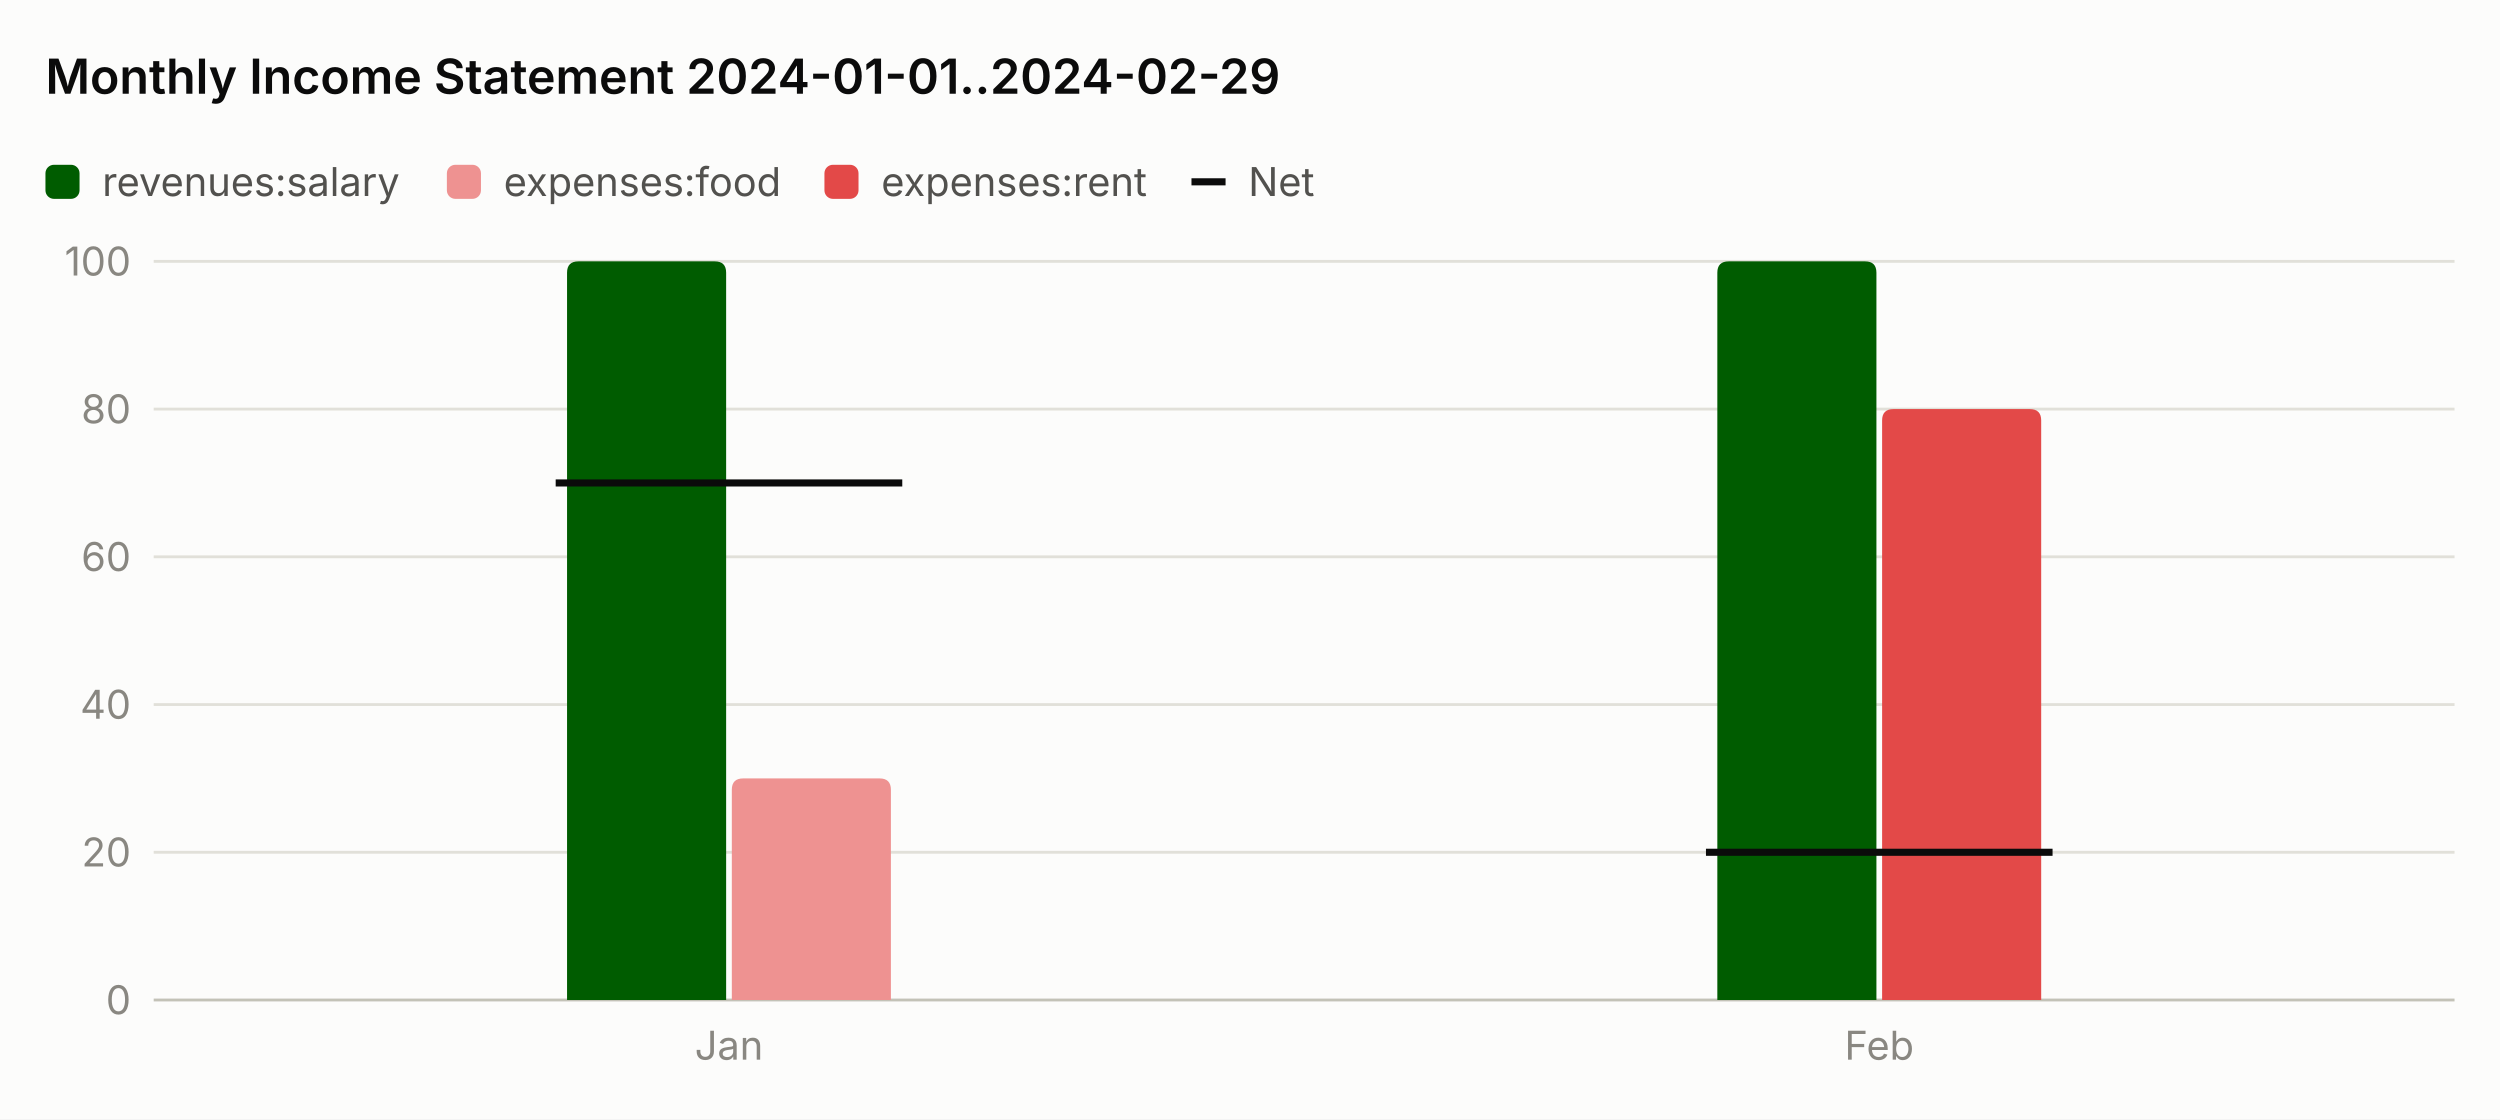
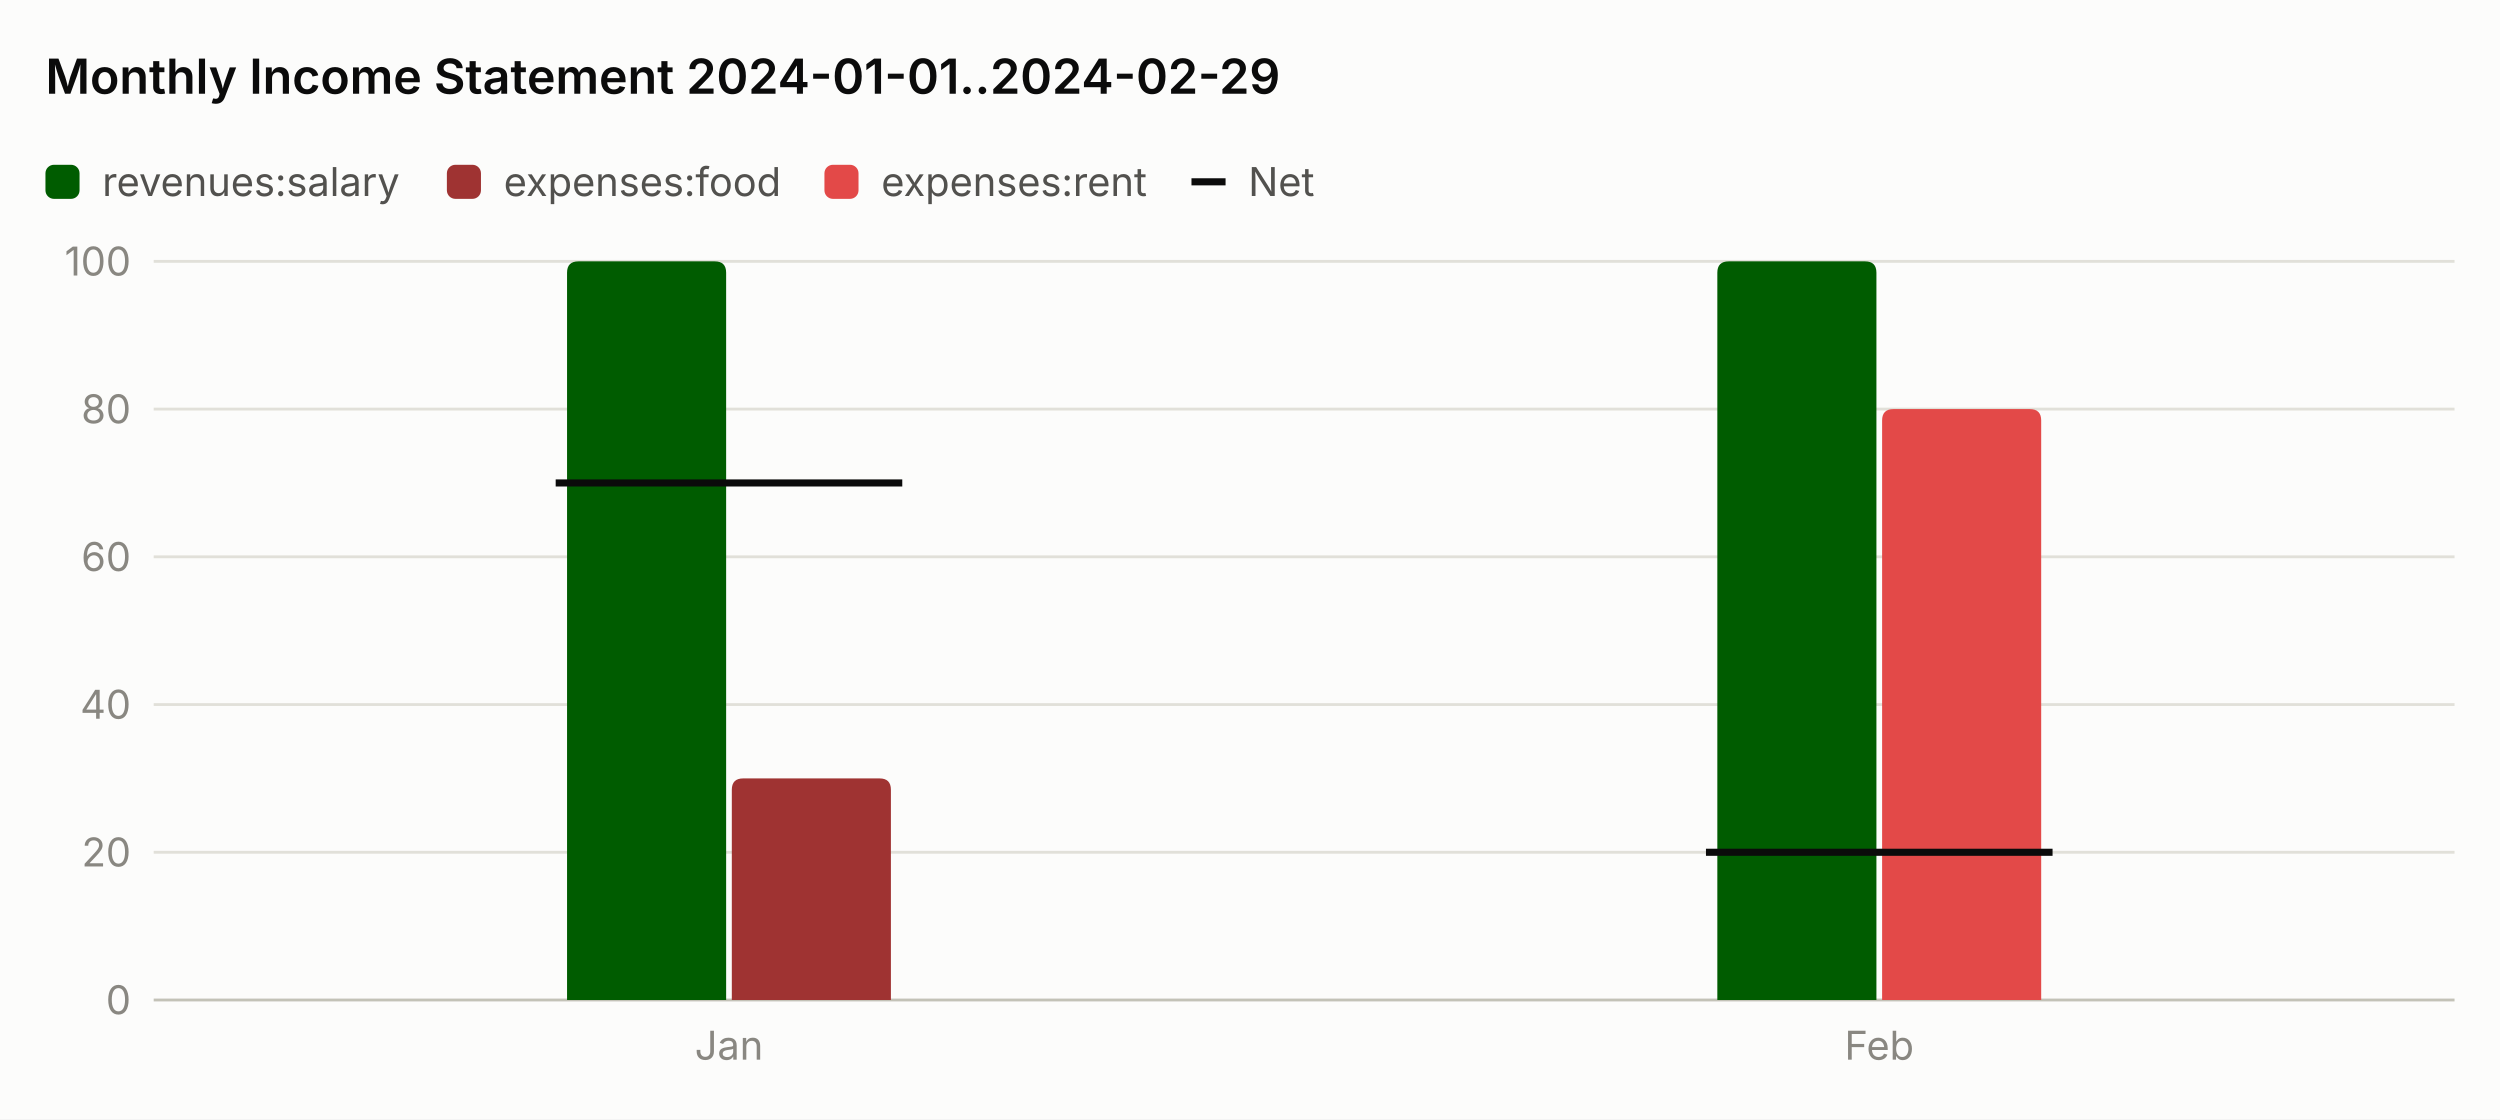
<svg xmlns="http://www.w3.org/2000/svg" class="hledger-chart" width="880" height="394" viewBox="0 0 880 394" role="img" aria-label="Monthly Income Statement 2024-01-01..2024-02-29">
  <style>.hledger-chart{max-width:100%;height:auto;font-family:system-ui,-apple-system,"Segoe UI",sans-serif;font-size:14px}
.hledger-chart .title{font-size:17px;font-weight:600}
.hledger-chart .heading{font-size:15px;font-weight:600}
.hledger-chart .value,.hledger-chart .tick{font-variant-numeric:tabular-nums}
.hledger-chart .grid,.hledger-chart .axis{stroke-width:1}
.hledger-chart .line{fill:none;stroke-width:3;stroke-linejoin:round;stroke-linecap:round}
.hledger-chart .mark{stroke-width:2.5}
.hledger-chart .average{stroke-width:2;stroke-dasharray:5 4}
.hledger-chart .hit{fill:transparent}
.hledger-chart .hatch{stroke-width:2.5}
.hledger-chart .bg{fill:#fcfcfb}
.hledger-chart .title{fill:#0b0b0b}
.hledger-chart .heading{fill:#0b0b0b}
.hledger-chart .label{fill:#52514e}
.hledger-chart .value{fill:#52514e}
.hledger-chart .tick{fill:#898781}
.hledger-chart .grid{stroke:#e1e0d9}
.hledger-chart .axis{stroke:#c3c2b7}
.hledger-chart .line.total{stroke:#0b0b0b}
.hledger-chart .mark.total{stroke:#0b0b0b}
.hledger-chart .average{stroke:#0b0b0b}
.hledger-chart .clip{fill:#0b0b0b}
.hledger-chart .hatch{stroke:#fcfcfb}
.hledger-chart .fill.ta0{fill:#2a78d6}
.hledger-chart .line.ta0{stroke:#2a78d6}
- .hledger-chart .fill.ta1{fill:#7faee6}
- .hledger-chart .line.ta1{stroke:#7faee6}
- .hledger-chart .fill.ta2{fill:#1d5496}
- .hledger-chart .line.ta2{stroke:#1d5496}
+ .hledger-chart .fill.ta1{fill:#1d5496}
+ .hledger-chart .line.ta1{stroke:#1d5496}
+ .hledger-chart .fill.ta2{fill:#7faee6}
+ .hledger-chart .line.ta2{stroke:#7faee6}
.hledger-chart .fill.ta3{fill:#b4d0f1}
.hledger-chart .line.ta3{stroke:#b4d0f1}
.hledger-chart .fill.tl0{fill:#eda100}
.hledger-chart .line.tl0{stroke:#eda100}
- .hledger-chart .fill.tl1{fill:#f4c766}
- .hledger-chart .line.tl1{stroke:#f4c766}
- .hledger-chart .fill.tl2{fill:#a67100}
- .hledger-chart .line.tl2{stroke:#a67100}
+ .hledger-chart .fill.tl1{fill:#a67100}
+ .hledger-chart .line.tl1{stroke:#a67100}
+ .hledger-chart .fill.tl2{fill:#f4c766}
+ .hledger-chart .line.tl2{stroke:#f4c766}
.hledger-chart .fill.tl3{fill:#f9dea6}
.hledger-chart .line.tl3{stroke:#f9dea6}
.hledger-chart .fill.te0{fill:#4a3aa7}
.hledger-chart .line.te0{stroke:#4a3aa7}
- .hledger-chart .fill.te1{fill:#9289ca}
- .hledger-chart .line.te1{stroke:#9289ca}
- .hledger-chart .fill.te2{fill:#342975}
- .hledger-chart .line.te2{stroke:#342975}
+ .hledger-chart .fill.te1{fill:#342975}
+ .hledger-chart .line.te1{stroke:#342975}
+ .hledger-chart .fill.te2{fill:#9289ca}
+ .hledger-chart .line.te2{stroke:#9289ca}
.hledger-chart .fill.te3{fill:#c0bae0}
.hledger-chart .line.te3{stroke:#c0bae0}
.hledger-chart .fill.tr0{fill:#008300}
.hledger-chart .line.tr0{stroke:#008300}
- .hledger-chart .fill.tr1{fill:#66b566}
- .hledger-chart .line.tr1{stroke:#66b566}
- .hledger-chart .fill.tr2{fill:#005c00}
- .hledger-chart .line.tr2{stroke:#005c00}
+ .hledger-chart .fill.tr1{fill:#005c00}
+ .hledger-chart .line.tr1{stroke:#005c00}
+ .hledger-chart .fill.tr2{fill:#66b566}
+ .hledger-chart .line.tr2{stroke:#66b566}
.hledger-chart .fill.tr3{fill:#a6d4a6}
.hledger-chart .line.tr3{stroke:#a6d4a6}
.hledger-chart .fill.tx0{fill:#e34948}
.hledger-chart .line.tx0{stroke:#e34948}
- .hledger-chart .fill.tx1{fill:#ee9291}
- .hledger-chart .line.tx1{stroke:#ee9291}
- .hledger-chart .fill.tx2{fill:#9f3332}
- .hledger-chart .line.tx2{stroke:#9f3332}
+ .hledger-chart .fill.tx1{fill:#9f3332}
+ .hledger-chart .line.tx1{stroke:#9f3332}
+ .hledger-chart .fill.tx2{fill:#ee9291}
+ .hledger-chart .line.tx2{stroke:#ee9291}
.hledger-chart .fill.tx3{fill:#f5bfbf}
.hledger-chart .line.tx3{stroke:#f5bfbf}
.hledger-chart .fill.s0{fill:#2a78d6}
.hledger-chart .line.s0{stroke:#2a78d6}
.hledger-chart .fill.s1{fill:#eb6834}
.hledger-chart .line.s1{stroke:#eb6834}
.hledger-chart .fill.s2{fill:#1baf7a}
.hledger-chart .line.s2{stroke:#1baf7a}
.hledger-chart .fill.s3{fill:#eda100}
.hledger-chart .line.s3{stroke:#eda100}
.hledger-chart .fill.s4{fill:#e87ba4}
.hledger-chart .line.s4{stroke:#e87ba4}
.hledger-chart .fill.s5{fill:#008300}
.hledger-chart .line.s5{stroke:#008300}
.hledger-chart .fill.s6{fill:#4a3aa7}
.hledger-chart .line.s6{stroke:#4a3aa7}
.hledger-chart .fill.s7{fill:#e34948}
.hledger-chart .line.s7{stroke:#e34948}
.hledger-chart .fill.other{fill:#898781}
.hledger-chart .line.other{stroke:#898781}
.hledger-chart .fill.lone{fill:#1597b0}
.hledger-chart .line.lone{stroke:#1597b0}
.hledger-chart .fill.neutral{fill:#52514e}
.hledger-chart .line.neutral{stroke:#52514e}
@media (prefers-color-scheme:dark){
.hledger-chart .bg{fill:#1a1a19}
.hledger-chart .title{fill:#ffffff}
.hledger-chart .heading{fill:#ffffff}
.hledger-chart .label{fill:#c3c2b7}
.hledger-chart .value{fill:#c3c2b7}
.hledger-chart .tick{fill:#898781}
.hledger-chart .grid{stroke:#2c2c2a}
.hledger-chart .axis{stroke:#383835}
.hledger-chart .line.total{stroke:#ffffff}
.hledger-chart .mark.total{stroke:#ffffff}
.hledger-chart .average{stroke:#ffffff}
.hledger-chart .clip{fill:#ffffff}
.hledger-chart .hatch{stroke:#1a1a19}
.hledger-chart .fill.ta0{fill:#3987e5}
.hledger-chart .line.ta0{stroke:#3987e5}
- .hledger-chart .fill.ta1{fill:#88b7ef}
- .hledger-chart .line.ta1{stroke:#88b7ef}
- .hledger-chart .fill.ta2{fill:#285ea0}
- .hledger-chart .line.ta2{stroke:#285ea0}
+ .hledger-chart .fill.ta1{fill:#285ea0}
+ .hledger-chart .line.ta1{stroke:#285ea0}
+ .hledger-chart .fill.ta2{fill:#88b7ef}
+ .hledger-chart .line.ta2{stroke:#88b7ef}
.hledger-chart .fill.ta3{fill:#bad5f6}
.hledger-chart .line.ta3{stroke:#bad5f6}
.hledger-chart .fill.tl0{fill:#c98500}
.hledger-chart .line.tl0{stroke:#c98500}
- .hledger-chart .fill.tl1{fill:#dfb666}
- .hledger-chart .line.tl1{stroke:#dfb666}
- .hledger-chart .fill.tl2{fill:#8d5d00}
- .hledger-chart .line.tl2{stroke:#8d5d00}
+ .hledger-chart .fill.tl1{fill:#8d5d00}
+ .hledger-chart .line.tl1{stroke:#8d5d00}
+ .hledger-chart .fill.tl2{fill:#dfb666}
+ .hledger-chart .line.tl2{stroke:#dfb666}
.hledger-chart .fill.tl3{fill:#ecd4a6}
.hledger-chart .line.tl3{stroke:#ecd4a6}
.hledger-chart .fill.te0{fill:#9085e9}
.hledger-chart .line.te0{stroke:#9085e9}
- .hledger-chart .fill.te1{fill:#bcb6f2}
- .hledger-chart .line.te1{stroke:#bcb6f2}
- .hledger-chart .fill.te2{fill:#655da3}
- .hledger-chart .line.te2{stroke:#655da3}
+ .hledger-chart .fill.te1{fill:#655da3}
+ .hledger-chart .line.te1{stroke:#655da3}
+ .hledger-chart .fill.te2{fill:#bcb6f2}
+ .hledger-chart .line.te2{stroke:#bcb6f2}
.hledger-chart .fill.te3{fill:#d8d4f7}
.hledger-chart .line.te3{stroke:#d8d4f7}
.hledger-chart .fill.tr0{fill:#008300}
.hledger-chart .line.tr0{stroke:#008300}
- .hledger-chart .fill.tr1{fill:#66b566}
- .hledger-chart .line.tr1{stroke:#66b566}
- .hledger-chart .fill.tr2{fill:#005c00}
- .hledger-chart .line.tr2{stroke:#005c00}
+ .hledger-chart .fill.tr1{fill:#005c00}
+ .hledger-chart .line.tr1{stroke:#005c00}
+ .hledger-chart .fill.tr2{fill:#66b566}
+ .hledger-chart .line.tr2{stroke:#66b566}
.hledger-chart .fill.tr3{fill:#a6d4a6}
.hledger-chart .line.tr3{stroke:#a6d4a6}
.hledger-chart .fill.tx0{fill:#e66767}
.hledger-chart .line.tx0{stroke:#e66767}
- .hledger-chart .fill.tx1{fill:#f0a4a4}
- .hledger-chart .line.tx1{stroke:#f0a4a4}
- .hledger-chart .fill.tx2{fill:#a14848}
- .hledger-chart .line.tx2{stroke:#a14848}
+ .hledger-chart .fill.tx1{fill:#a14848}
+ .hledger-chart .line.tx1{stroke:#a14848}
+ .hledger-chart .fill.tx2{fill:#f0a4a4}
+ .hledger-chart .line.tx2{stroke:#f0a4a4}
.hledger-chart .fill.tx3{fill:#f6caca}
.hledger-chart .line.tx3{stroke:#f6caca}
.hledger-chart .fill.s0{fill:#3987e5}
.hledger-chart .line.s0{stroke:#3987e5}
.hledger-chart .fill.s1{fill:#d95926}
.hledger-chart .line.s1{stroke:#d95926}
.hledger-chart .fill.s2{fill:#199e70}
.hledger-chart .line.s2{stroke:#199e70}
.hledger-chart .fill.s3{fill:#c98500}
.hledger-chart .line.s3{stroke:#c98500}
.hledger-chart .fill.s4{fill:#d55181}
.hledger-chart .line.s4{stroke:#d55181}
.hledger-chart .fill.s5{fill:#008300}
.hledger-chart .line.s5{stroke:#008300}
.hledger-chart .fill.s6{fill:#9085e9}
.hledger-chart .line.s6{stroke:#9085e9}
.hledger-chart .fill.s7{fill:#e66767}
.hledger-chart .line.s7{stroke:#e66767}
.hledger-chart .fill.other{fill:#898781}
.hledger-chart .line.other{stroke:#898781}
.hledger-chart .fill.lone{fill:#22a6be}
.hledger-chart .line.lone{stroke:#22a6be}
.hledger-chart .fill.neutral{fill:#c3c2b7}
.hledger-chart .line.neutral{stroke:#c3c2b7}
}
</style>
  <rect class="bg" width="100%" height="100%" />
  <text class="title" x="16" y="33">Monthly Income Statement 2024-01-01..2024-02-29</text>
-   <rect x="16" y="58" width="12" height="12" rx="3" class="fill tr2" />
+   <rect x="16" y="58" width="12" height="12" rx="3" class="fill tr1" />
  <text class="label" x="36" y="69">revenues:salary</text>
  <rect x="157.3" y="58" width="12" height="12" rx="3" class="fill tx1" />
  <text class="label" x="177.3" y="69">expenses:food</text>
  <rect x="290.2" y="58" width="12" height="12" rx="3" class="fill tx0" />
  <text class="label" x="310.2" y="69">expenses:rent</text>
  <line class="mark total" x1="419.4" x2="431.4" y1="64" y2="64" />
  <text class="label" x="439.4" y="69">Net</text>
  <line class="axis" x1="54.1" x2="864" y1="352" y2="352" />
  <text class="tick" x="46.1" y="357" text-anchor="end">0</text>
  <line class="grid" x1="54.1" x2="864" y1="300" y2="300" />
  <text class="tick" x="46.1" y="305" text-anchor="end">20</text>
  <line class="grid" x1="54.1" x2="864" y1="248" y2="248" />
  <text class="tick" x="46.1" y="253" text-anchor="end">40</text>
  <line class="grid" x1="54.1" x2="864" y1="196" y2="196" />
  <text class="tick" x="46.1" y="201" text-anchor="end">60</text>
  <line class="grid" x1="54.1" x2="864" y1="144" y2="144" />
  <text class="tick" x="46.1" y="149" text-anchor="end">80</text>
  <line class="grid" x1="54.1" x2="864" y1="92" y2="92" />
  <text class="tick" x="46.1" y="97" text-anchor="end">100</text>
  <text class="tick" x="256.6" y="373" text-anchor="middle">Jan</text>
  <text class="tick" x="661.5" y="373" text-anchor="middle">Feb</text>
  <g>
-     <path class="fill tr2" d="M 199.6 352 V 96 Q 199.6 92 203.6 92 H 251.6 Q 255.6 92 255.6 96 V 352 Z" />
+     <path class="fill tr1" d="M 199.6 352 V 96 Q 199.6 92 203.6 92 H 251.6 Q 255.6 92 255.6 96 V 352 Z" />
  </g>
  <g>
    <path class="fill tx1" d="M 257.6 352 V 278 Q 257.6 274 261.6 274 H 309.6 Q 313.6 274 313.6 278 V 352 Z" />
  </g>
  <g>
-     <path class="fill tr2" d="M 604.5 352 V 96 Q 604.5 92 608.5 92 H 656.5 Q 660.5 92 660.5 96 V 352 Z" />
+     <path class="fill tr1" d="M 604.5 352 V 96 Q 604.5 92 608.5 92 H 656.5 Q 660.5 92 660.5 96 V 352 Z" />
  </g>
  <g>
    <path class="fill tx0" d="M 662.5 352 V 148 Q 662.5 144 666.5 144 H 714.5 Q 718.5 144 718.5 148 V 352 Z" />
  </g>
  <g>
    <line class="mark total" x1="195.6" x2="317.6" y1="170" y2="170" />
  </g>
  <g>
    <line class="mark total" x1="600.5" x2="722.5" y1="300" y2="300" />
  </g>
</svg>
